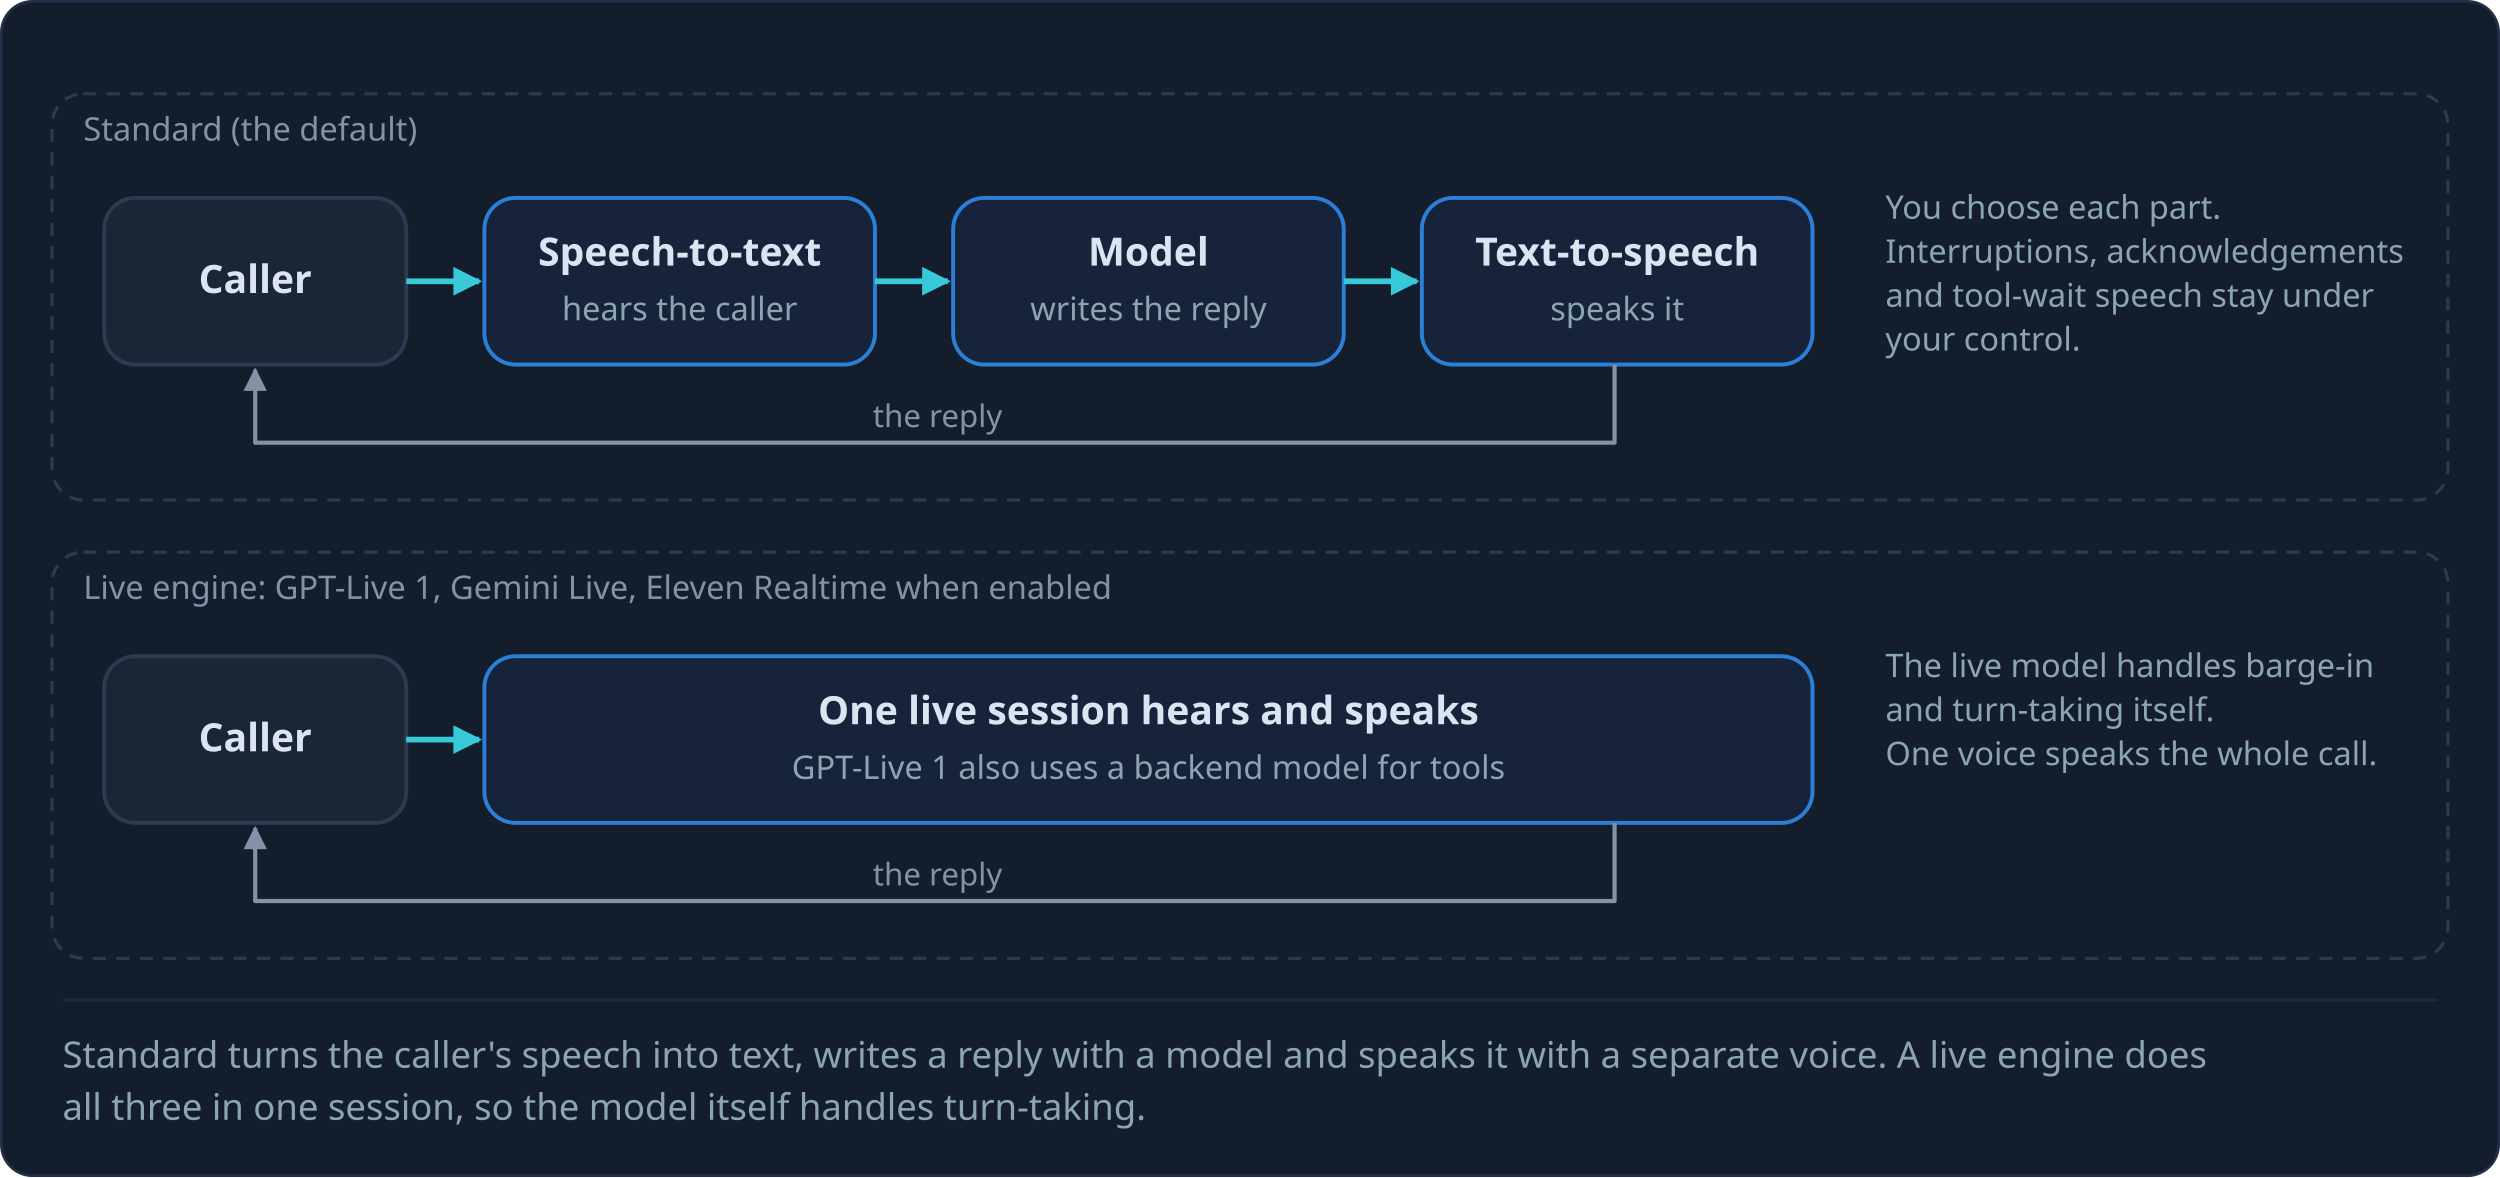
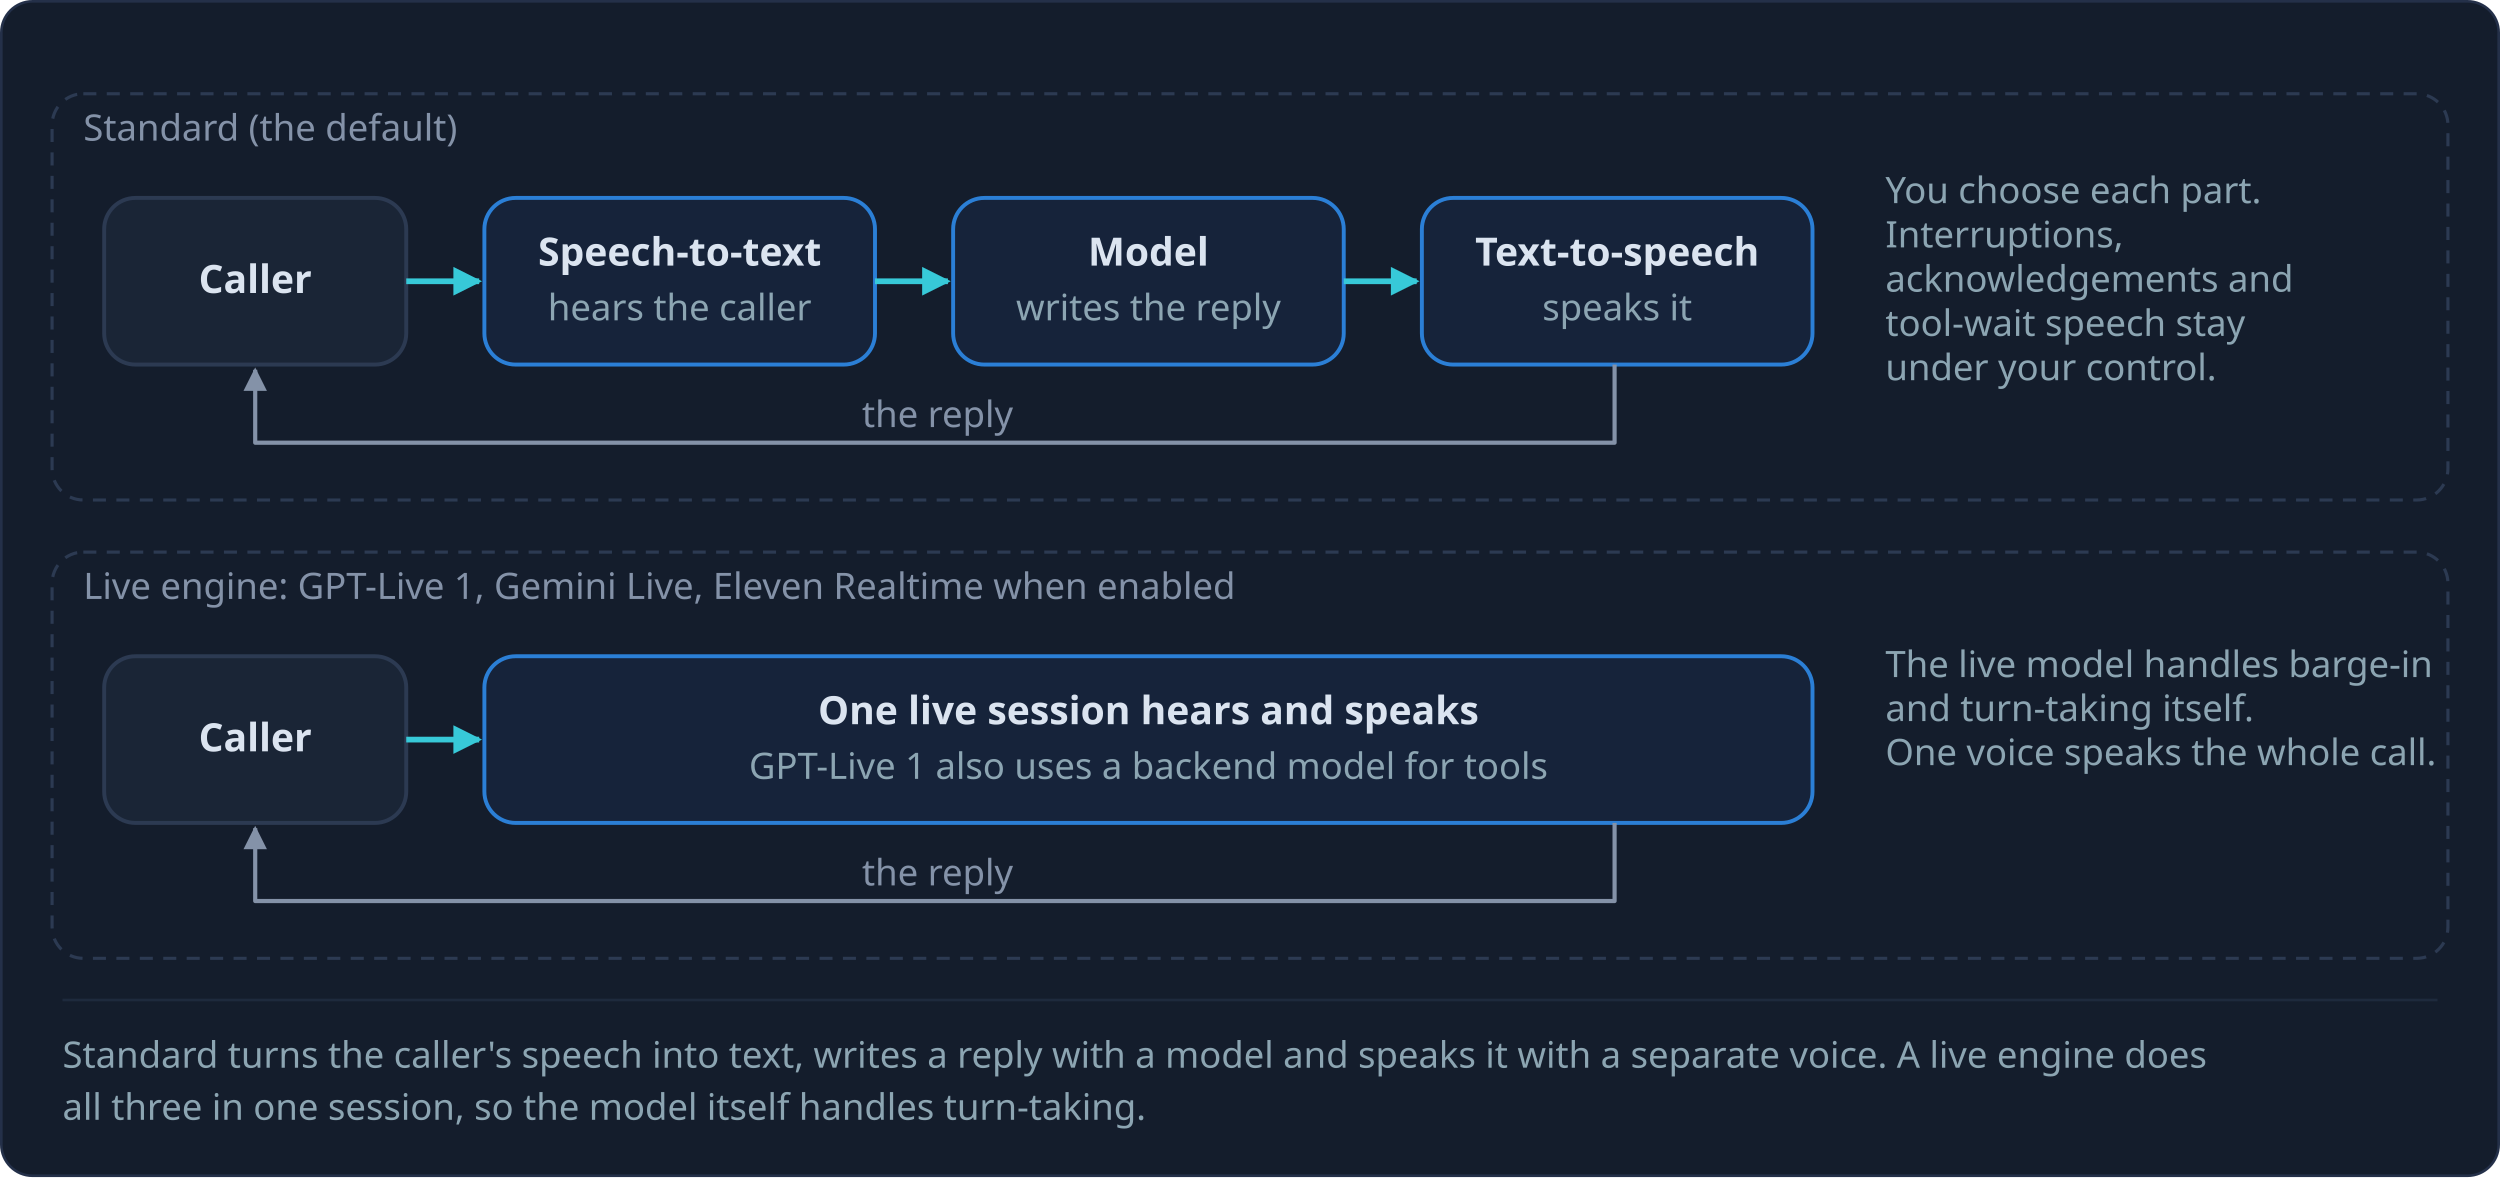
<svg xmlns="http://www.w3.org/2000/svg" width="960" height="452" viewBox="0 0 960 452" role="img" aria-labelledby="t d">
  <defs>
    <marker id="aMain" viewBox="0 0 10 10" refX="9" refY="5" markerWidth="11" markerHeight="11" orient="auto-start-reverse" markerUnits="userSpaceOnUse">
      <path d="M0 0 L10 5 L0 10 Z" fill="#37c9d8" />
    </marker>
    <marker id="aSec" viewBox="0 0 10 10" refX="9" refY="5" markerWidth="9" markerHeight="9" orient="auto-start-reverse" markerUnits="userSpaceOnUse">
      <path d="M0 0 L10 5 L0 10 Z" fill="#8492a8" />
    </marker>
    <marker id="aFail" viewBox="0 0 10 10" refX="9" refY="5" markerWidth="11" markerHeight="11" orient="auto-start-reverse" markerUnits="userSpaceOnUse">
      <path d="M0 0 L10 5 L0 10 Z" fill="#ff6b6b" />
    </marker>
  </defs>
  <rect x="0.5" y="0.5" width="959" height="451" rx="12" fill="#141d2c" stroke="#243049" stroke-width="1" />
  <rect x="20" y="36" width="920" height="156" rx="12" fill="none" stroke="#2c3a52" stroke-width="1.2" stroke-dasharray="5 4" />
-   <text x="32.0" y="54.0" font-family="'Geist Variable', ui-sans-serif, system-ui, sans-serif" font-size="12.5" font-weight="500" fill="#8492a8" text-anchor="start">Standard (the default)</text>
+   <text x="32.0" y="54.0" font-family="'Geist Variable', ui-sans-serif, system-ui, sans-serif" font-size="14" font-weight="500" fill="#8492a8" text-anchor="start">Standard (the default)</text>
  <rect x="40" y="76" width="116" height="64" rx="12" fill="#1a2536" stroke="#2c3a52" stroke-width="1.5" />
  <text x="98.0" y="112.5" font-family="'Geist Variable', ui-sans-serif, system-ui, sans-serif" font-size="15" font-weight="600" fill="#dbe4f0" text-anchor="middle">Caller</text>
  <rect x="186" y="76" width="150" height="64" rx="12" fill="#16233a" stroke="#2b7fd6" stroke-width="1.5" />
  <text x="261.0" y="102.0" font-family="'Geist Variable', ui-sans-serif, system-ui, sans-serif" font-size="15" font-weight="600" fill="#dbe4f0" text-anchor="middle">Speech-to-text</text>
-   <text x="261.0" y="123.0" font-family="'Geist Variable', ui-sans-serif, system-ui, sans-serif" font-size="12.5" font-weight="400" fill="#8ca5b2" text-anchor="middle">hears the caller</text>
+   <text x="261.0" y="123.0" font-family="'Geist Variable', ui-sans-serif, system-ui, sans-serif" font-size="14" font-weight="400" fill="#8ca5b2" text-anchor="middle">hears the caller</text>
  <rect x="366" y="76" width="150" height="64" rx="12" fill="#16233a" stroke="#2b7fd6" stroke-width="1.5" />
  <text x="441.0" y="102.0" font-family="'Geist Variable', ui-sans-serif, system-ui, sans-serif" font-size="15" font-weight="600" fill="#dbe4f0" text-anchor="middle">Model</text>
-   <text x="441.0" y="123.0" font-family="'Geist Variable', ui-sans-serif, system-ui, sans-serif" font-size="12.5" font-weight="400" fill="#8ca5b2" text-anchor="middle">writes the reply</text>
+   <text x="441.0" y="123.0" font-family="'Geist Variable', ui-sans-serif, system-ui, sans-serif" font-size="14" font-weight="400" fill="#8ca5b2" text-anchor="middle">writes the reply</text>
  <rect x="546" y="76" width="150" height="64" rx="12" fill="#16233a" stroke="#2b7fd6" stroke-width="1.5" />
  <text x="621.0" y="102.0" font-family="'Geist Variable', ui-sans-serif, system-ui, sans-serif" font-size="15" font-weight="600" fill="#dbe4f0" text-anchor="middle">Text-to-speech</text>
-   <text x="621.0" y="123.0" font-family="'Geist Variable', ui-sans-serif, system-ui, sans-serif" font-size="12.5" font-weight="400" fill="#8ca5b2" text-anchor="middle">speaks it</text>
+   <text x="621.0" y="123.0" font-family="'Geist Variable', ui-sans-serif, system-ui, sans-serif" font-size="14" font-weight="400" fill="#8ca5b2" text-anchor="middle">speaks it</text>
  <path d="M156.0 108.0 L184.0 108.0" fill="none" stroke="#37c9d8" stroke-width="2.2" marker-end="url(#aMain)" stroke-linejoin="round" />
  <path d="M336.0 108.0 L364.0 108.0" fill="none" stroke="#37c9d8" stroke-width="2.2" marker-end="url(#aMain)" stroke-linejoin="round" />
  <path d="M516.0 108.0 L544.0 108.0" fill="none" stroke="#37c9d8" stroke-width="2.2" marker-end="url(#aMain)" stroke-linejoin="round" />
  <path d="M620.0 140.0 L620.0 170.0 L98.0 170.0 L98.0 142.0" fill="none" stroke="#8492a8" stroke-width="1.6" marker-end="url(#aSec)" stroke-linejoin="round" />
-   <text x="360.0" y="164.0" font-family="'Geist Variable', ui-sans-serif, system-ui, sans-serif" font-size="12" font-weight="500" fill="#8492a8" text-anchor="middle">the reply</text>
-   <text x="724.0" y="84.0" font-family="'Geist Variable', ui-sans-serif, system-ui, sans-serif" font-size="12.5" font-weight="400" fill="#8ca5b2" text-anchor="start">You choose each part.</text>
-   <text x="724.0" y="100.9" font-family="'Geist Variable', ui-sans-serif, system-ui, sans-serif" font-size="12.5" font-weight="400" fill="#8ca5b2" text-anchor="start">Interruptions, acknowledgements</text>
-   <text x="724.0" y="117.8" font-family="'Geist Variable', ui-sans-serif, system-ui, sans-serif" font-size="12.5" font-weight="400" fill="#8ca5b2" text-anchor="start">and tool-wait speech stay under</text>
-   <text x="724.0" y="134.6" font-family="'Geist Variable', ui-sans-serif, system-ui, sans-serif" font-size="12.5" font-weight="400" fill="#8ca5b2" text-anchor="start">your control.</text>
+   <text x="360.0" y="164.0" font-family="'Geist Variable', ui-sans-serif, system-ui, sans-serif" font-size="14" font-weight="500" fill="#8492a8" text-anchor="middle">the reply</text>
+   <text x="724.0" y="78" font-family="'Geist Variable', ui-sans-serif, system-ui, sans-serif" font-size="14" font-weight="400" fill="#8ca5b2" text-anchor="start">You choose each part.</text>
+   <text x="724.0" y="95" font-family="'Geist Variable', ui-sans-serif, system-ui, sans-serif" font-size="14" font-weight="400" fill="#8ca5b2" text-anchor="start">Interruptions,</text>
+   <text x="724.0" y="112" font-family="'Geist Variable', ui-sans-serif, system-ui, sans-serif" font-size="14" font-weight="400" fill="#8ca5b2" text-anchor="start">acknowledgements and</text>
+   <text x="724.0" y="129" font-family="'Geist Variable', ui-sans-serif, system-ui, sans-serif" font-size="14" font-weight="400" fill="#8ca5b2" text-anchor="start">tool-wait speech stay</text>
+   <text x="724.0" y="146" font-family="'Geist Variable', ui-sans-serif, system-ui, sans-serif" font-size="14" font-weight="400" fill="#8ca5b2" text-anchor="start">under your control.</text>
  <rect x="20" y="212" width="920" height="156" rx="12" fill="none" stroke="#2c3a52" stroke-width="1.2" stroke-dasharray="5 4" />
-   <text x="32.0" y="230.0" font-family="'Geist Variable', ui-sans-serif, system-ui, sans-serif" font-size="12.5" font-weight="500" fill="#8492a8" text-anchor="start">Live engine: GPT-Live 1, Gemini Live, Eleven Realtime when enabled</text>
+   <text x="32.0" y="230.0" font-family="'Geist Variable', ui-sans-serif, system-ui, sans-serif" font-size="14" font-weight="500" fill="#8492a8" text-anchor="start">Live engine: GPT-Live 1, Gemini Live, Eleven Realtime when enabled</text>
  <rect x="40" y="252" width="116" height="64" rx="12" fill="#1a2536" stroke="#2c3a52" stroke-width="1.5" />
  <text x="98.0" y="288.5" font-family="'Geist Variable', ui-sans-serif, system-ui, sans-serif" font-size="15" font-weight="600" fill="#dbe4f0" text-anchor="middle">Caller</text>
  <rect x="186" y="252" width="510" height="64" rx="12" fill="#16233a" stroke="#2b7fd6" stroke-width="1.5" />
  <text x="441.0" y="278.1" font-family="'Geist Variable', ui-sans-serif, system-ui, sans-serif" font-size="15" font-weight="600" fill="#dbe4f0" text-anchor="middle">One live session hears and speaks</text>
-   <text x="441.0" y="299.1" font-family="'Geist Variable', ui-sans-serif, system-ui, sans-serif" font-size="12.5" font-weight="400" fill="#8ca5b2" text-anchor="middle">GPT-Live 1 also uses a backend model for tools</text>
+   <text x="441.0" y="299.1" font-family="'Geist Variable', ui-sans-serif, system-ui, sans-serif" font-size="14" font-weight="400" fill="#8ca5b2" text-anchor="middle">GPT-Live 1 also uses a backend model for tools</text>
  <path d="M156.0 284.0 L184.0 284.0" fill="none" stroke="#37c9d8" stroke-width="2.2" marker-end="url(#aMain)" stroke-linejoin="round" />
  <path d="M620.0 316.0 L620.0 346.0 L98.0 346.0 L98.0 318.0" fill="none" stroke="#8492a8" stroke-width="1.6" marker-end="url(#aSec)" stroke-linejoin="round" />
-   <text x="360.0" y="340.0" font-family="'Geist Variable', ui-sans-serif, system-ui, sans-serif" font-size="12" font-weight="500" fill="#8492a8" text-anchor="middle">the reply</text>
-   <text x="724.0" y="260.0" font-family="'Geist Variable', ui-sans-serif, system-ui, sans-serif" font-size="12.5" font-weight="400" fill="#8ca5b2" text-anchor="start">The live model handles barge-in</text>
-   <text x="724.0" y="276.9" font-family="'Geist Variable', ui-sans-serif, system-ui, sans-serif" font-size="12.5" font-weight="400" fill="#8ca5b2" text-anchor="start">and turn-taking itself.</text>
-   <text x="724.0" y="293.8" font-family="'Geist Variable', ui-sans-serif, system-ui, sans-serif" font-size="12.5" font-weight="400" fill="#8ca5b2" text-anchor="start">One voice speaks the whole call.</text>
+   <text x="360.0" y="340.0" font-family="'Geist Variable', ui-sans-serif, system-ui, sans-serif" font-size="14" font-weight="500" fill="#8492a8" text-anchor="middle">the reply</text>
+   <text x="724.0" y="260.0" font-family="'Geist Variable', ui-sans-serif, system-ui, sans-serif" font-size="14" font-weight="400" fill="#8ca5b2" text-anchor="start">The live model handles barge-in</text>
+   <text x="724.0" y="276.9" font-family="'Geist Variable', ui-sans-serif, system-ui, sans-serif" font-size="14" font-weight="400" fill="#8ca5b2" text-anchor="start">and turn-taking itself.</text>
+   <text x="724.0" y="293.8" font-family="'Geist Variable', ui-sans-serif, system-ui, sans-serif" font-size="14" font-weight="400" fill="#8ca5b2" text-anchor="start">One voice speaks the whole call.</text>
  <line x1="24" y1="384" x2="936" y2="384" stroke="#1e2a3d" stroke-width="1" />
  <text x="24.0" y="410.0" font-family="'Geist Variable', ui-sans-serif, system-ui, sans-serif" font-size="14" font-weight="400" fill="#8ca5b2" text-anchor="start">Standard turns the caller's speech into text, writes a reply with a model and speaks it with a separate voice. A live engine does</text>
  <text x="24.0" y="430.0" font-family="'Geist Variable', ui-sans-serif, system-ui, sans-serif" font-size="14" font-weight="400" fill="#8ca5b2" text-anchor="start">all three in one session, so the model itself handles turn-taking.</text>
</svg>
